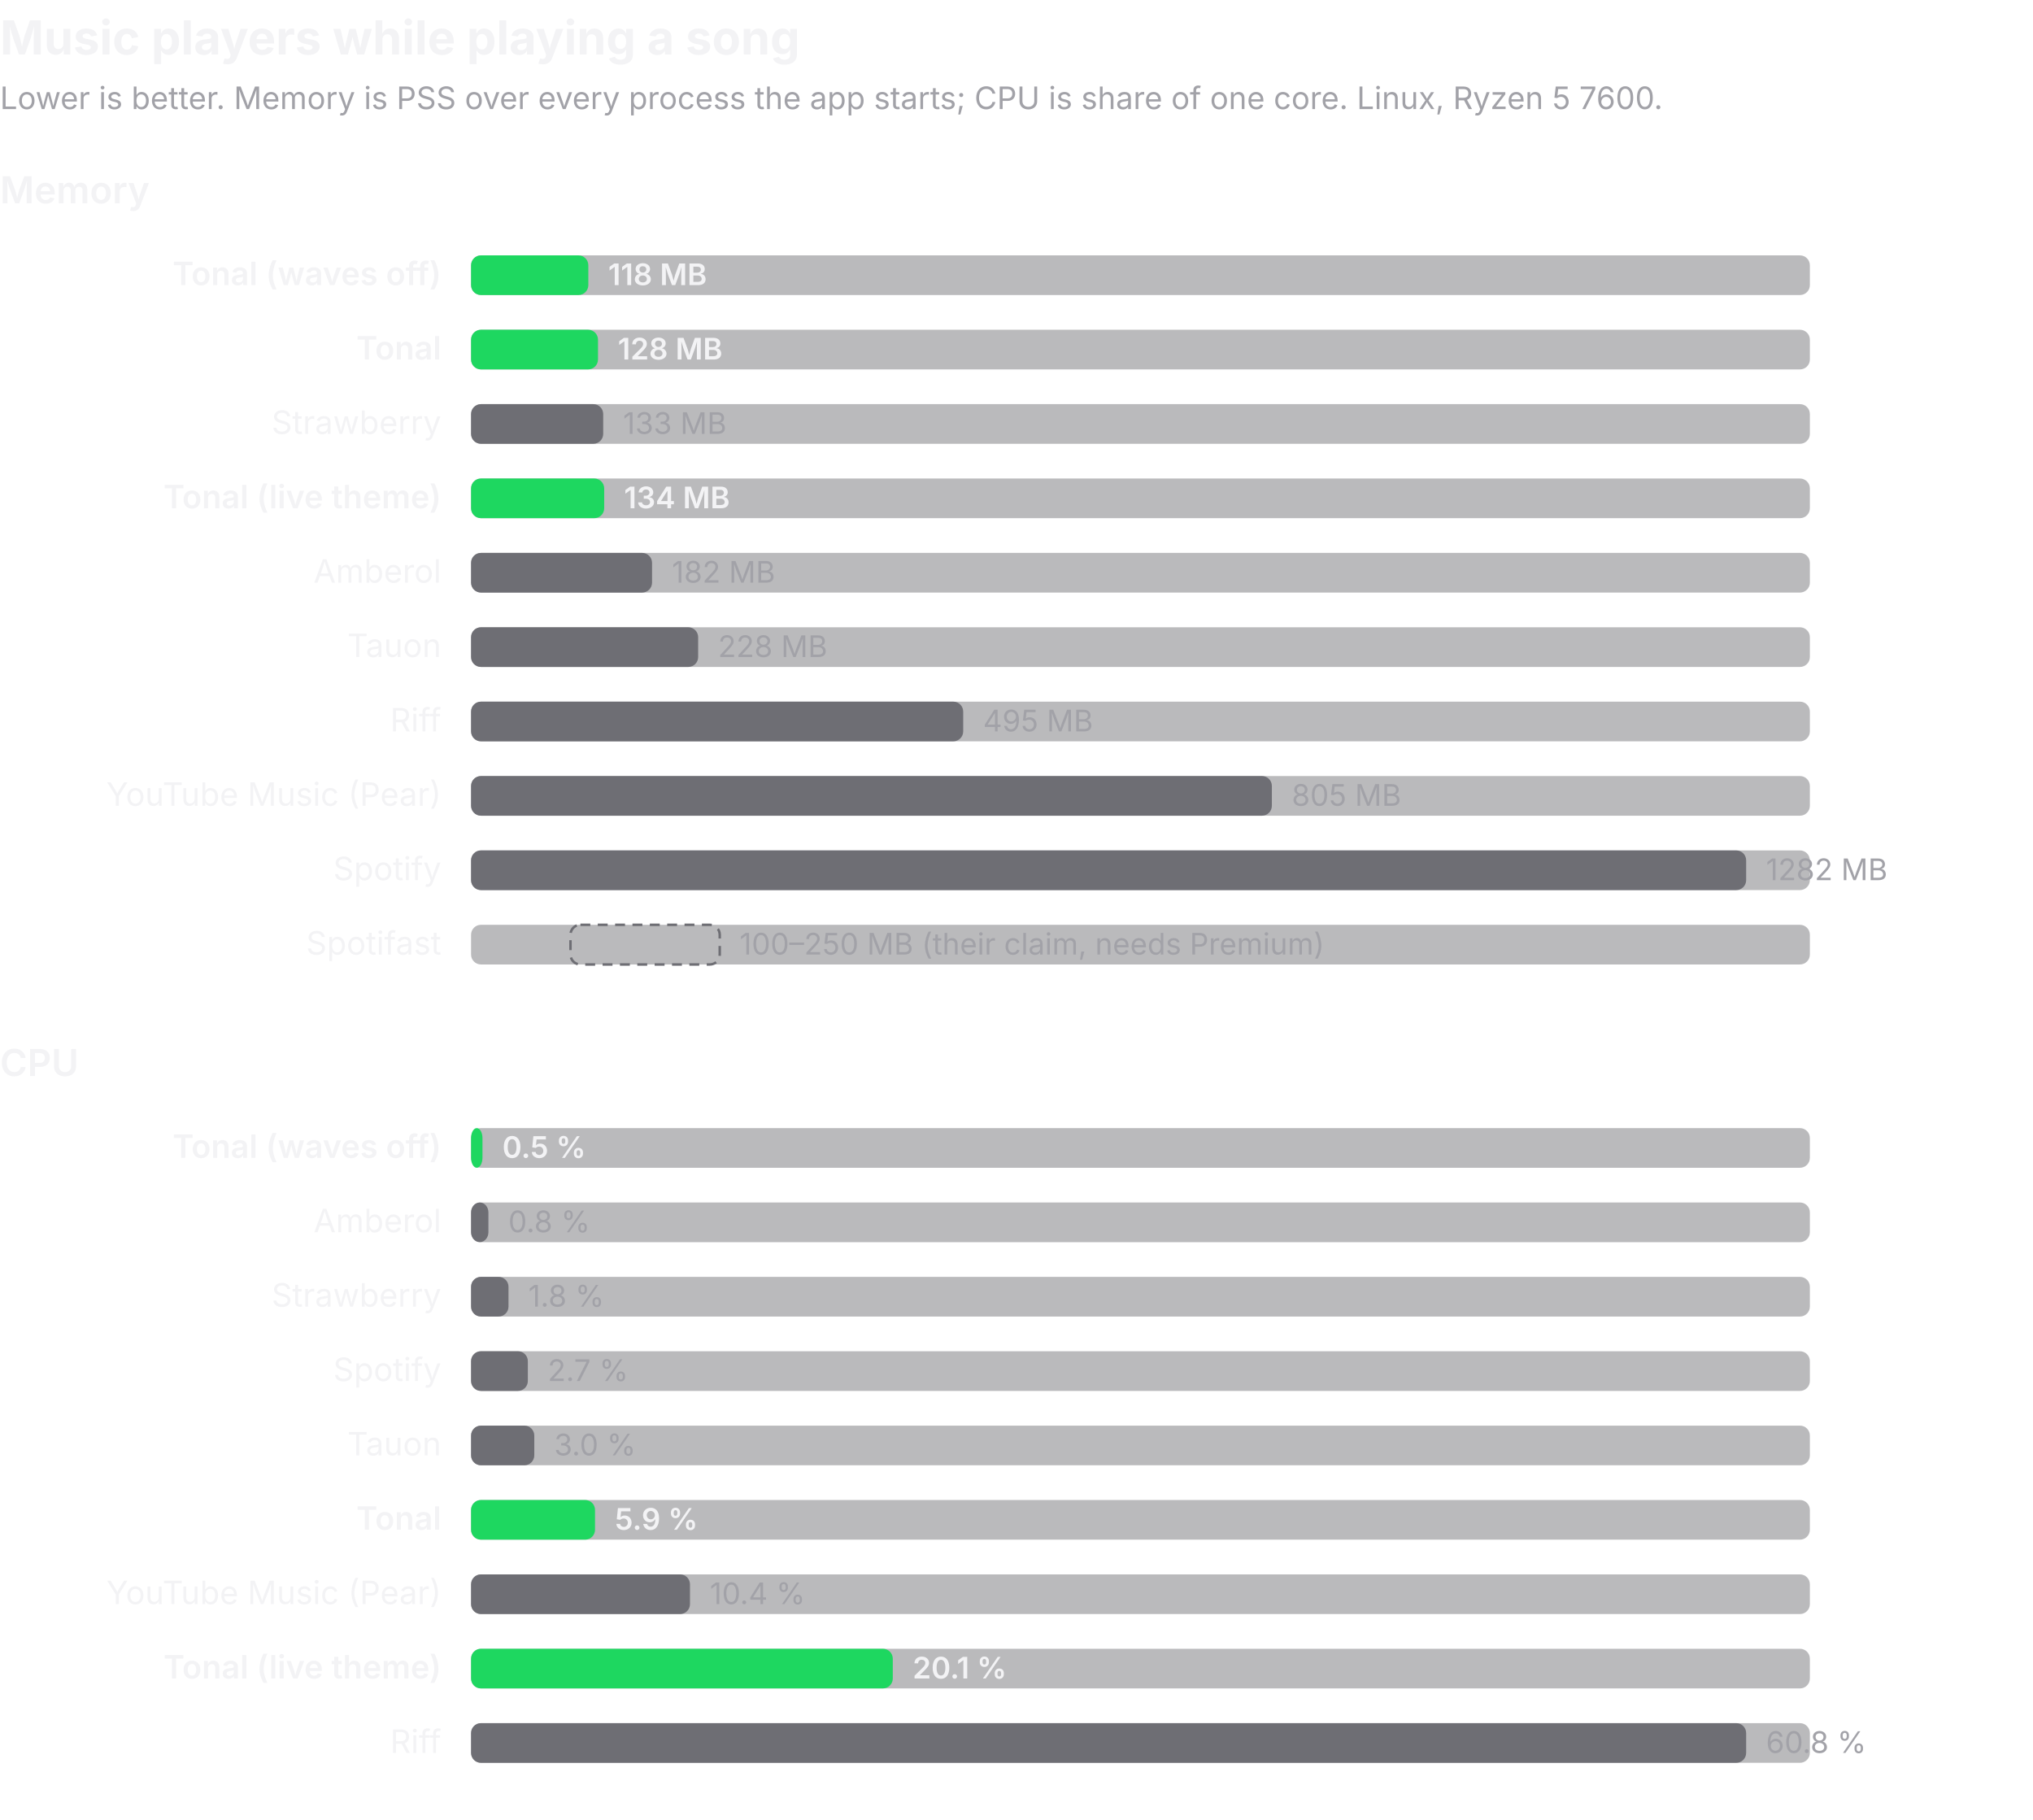
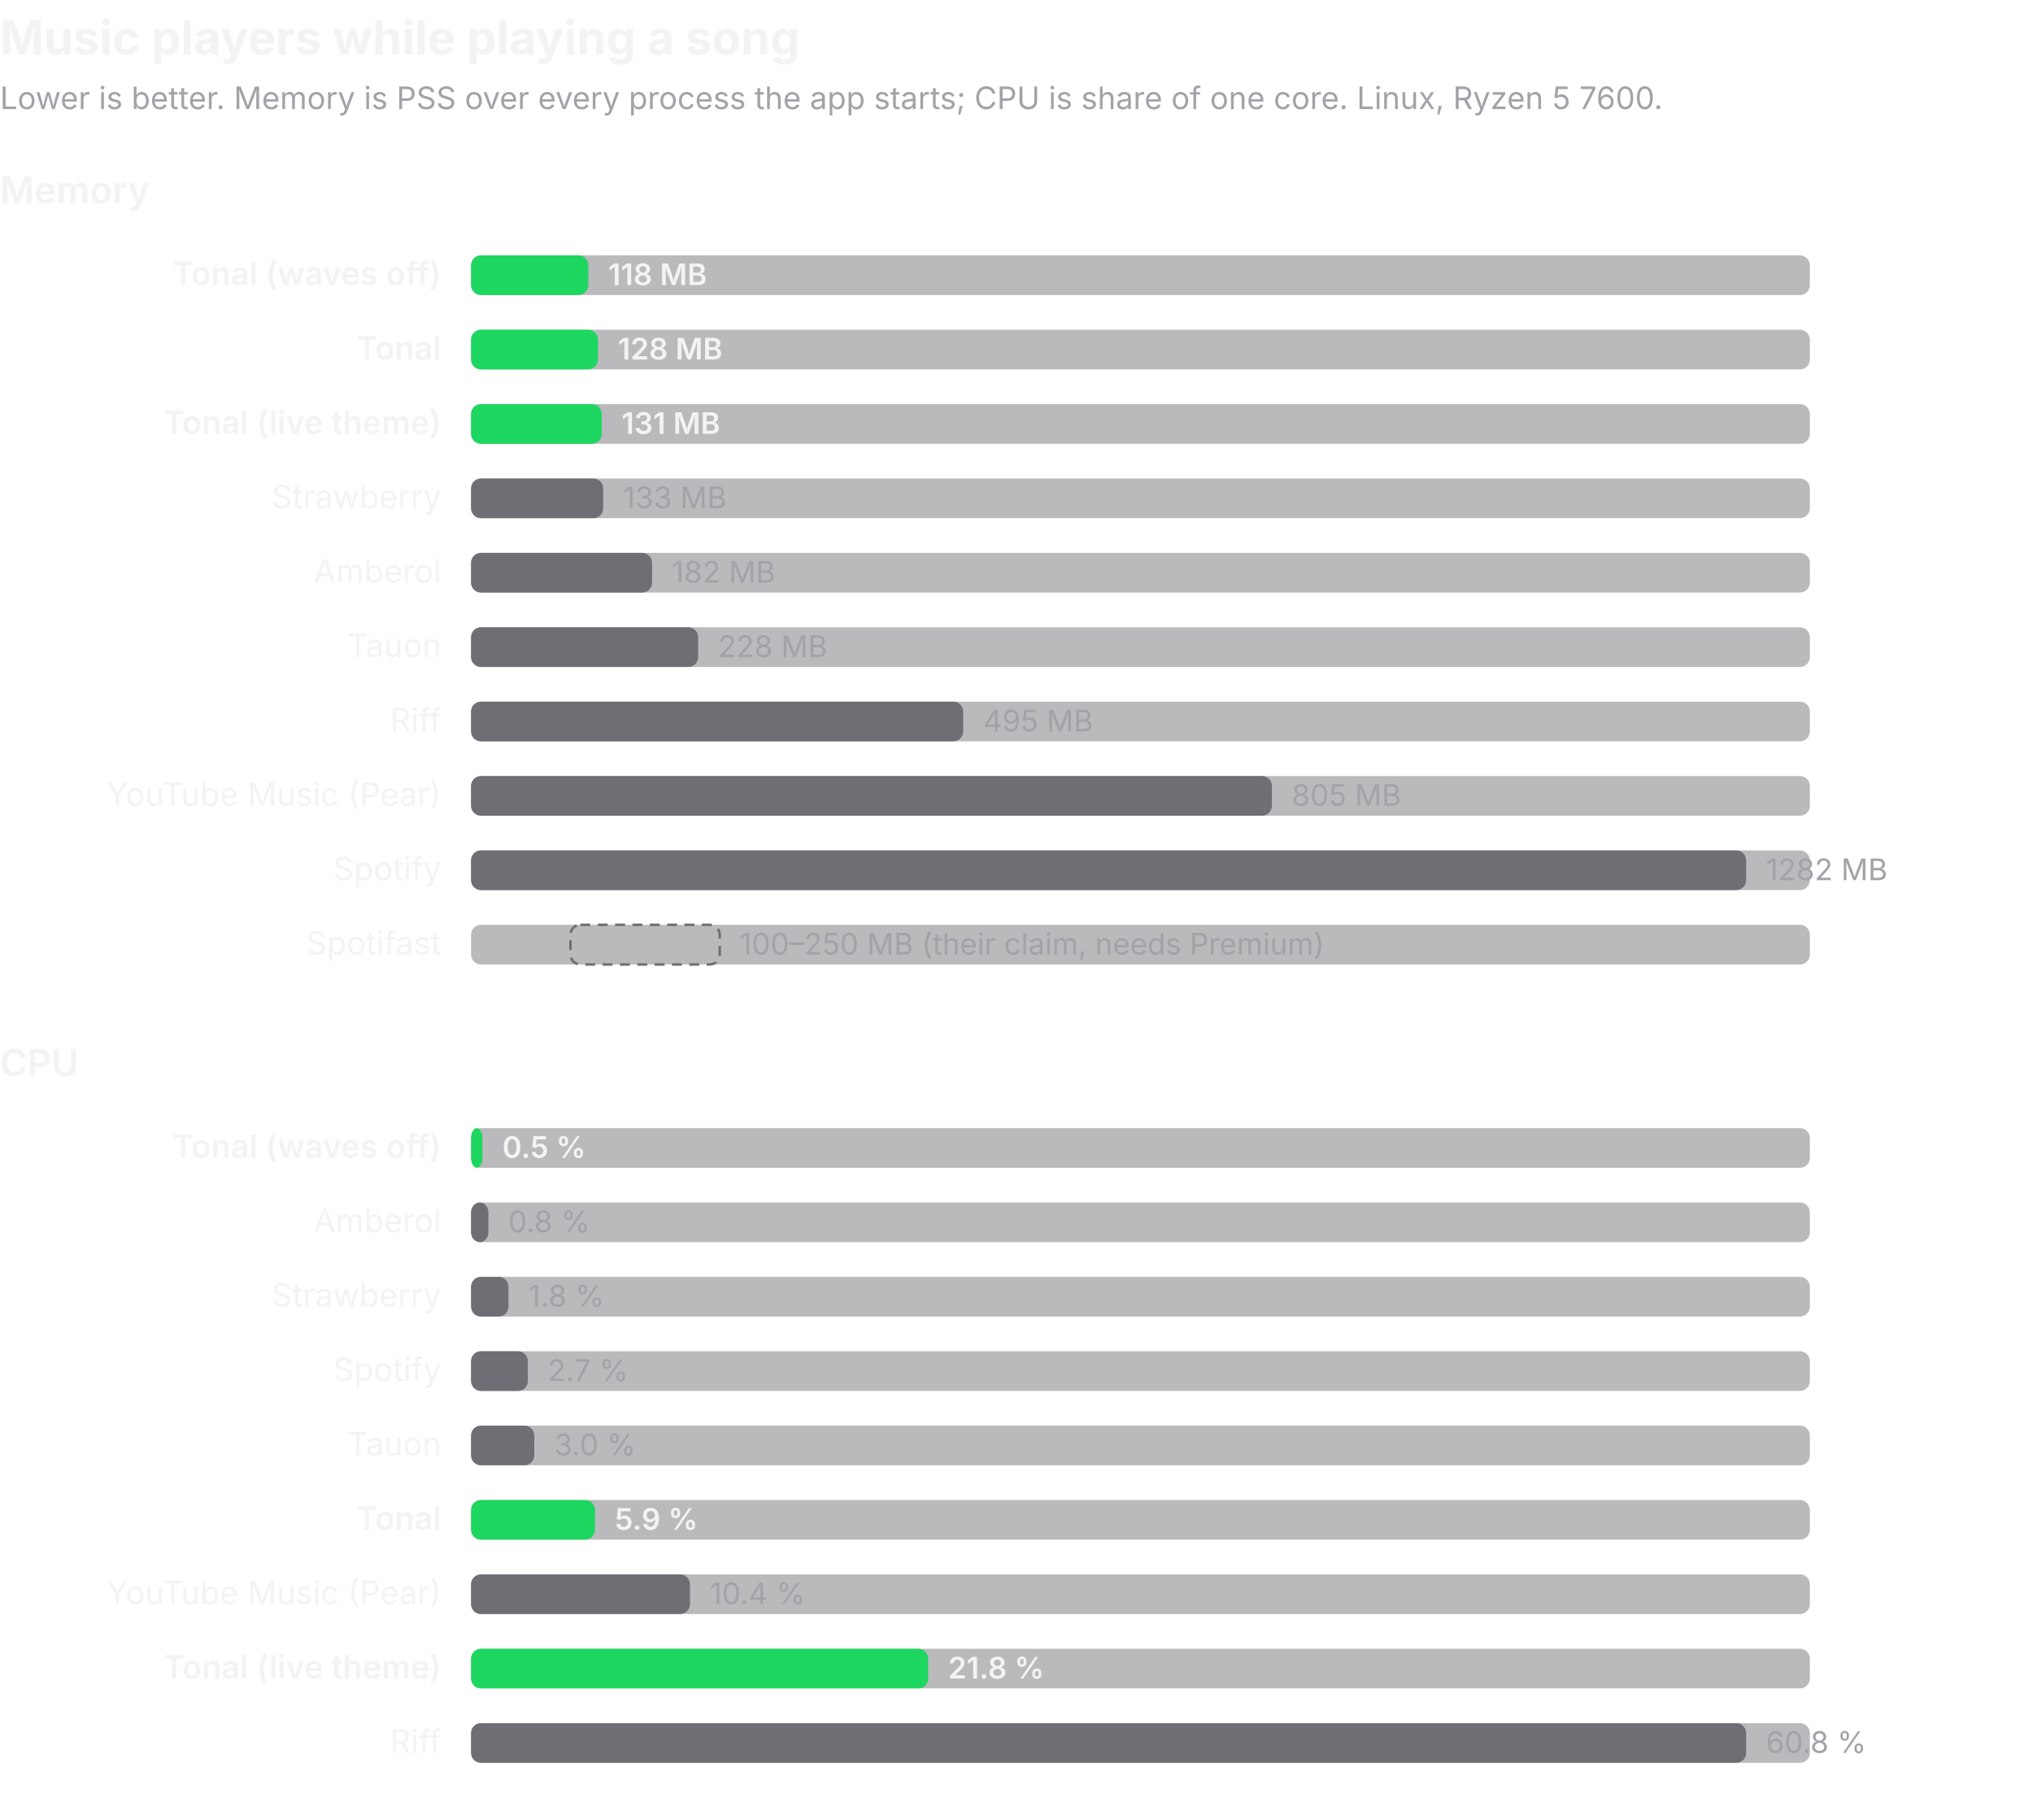
<svg xmlns="http://www.w3.org/2000/svg" width="820" height="734" viewBox="0 0 820 734" font-family="Inter, -apple-system, Segoe UI, Helvetica, Arial, sans-serif">
  <text x="0" y="22" font-size="19" font-weight="700" fill="#f3f3f5">Music players while playing a song</text>
  <text x="0" y="44" font-size="12.5" fill="#a2a2a8">Lower is better. Memory is PSS over every process the app starts; CPU is share of one core. Linux, Ryzen 5 7600.</text>
  <text x="0" y="82" font-size="15" font-weight="600" fill="#f3f3f5">Memory</text>
  <text x="178" y="115" font-size="13" text-anchor="end" font-weight="600" fill="#f3f3f5">Tonal (waves off)</text>
  <rect x="190" y="103" width="540" height="16" rx="4" fill="#3a3a40" opacity="0.35" />
  <rect x="190" y="103" width="47.3" height="16" rx="4" fill="#1ed760" />
  <text x="245.3" y="115" font-size="12" font-weight="600" fill="#f3f3f5">118 MB</text>
  <text x="178" y="145" font-size="13" text-anchor="end" font-weight="600" fill="#f3f3f5">Tonal</text>
  <rect x="190" y="133" width="540" height="16" rx="4" fill="#3a3a40" opacity="0.35" />
  <rect x="190" y="133" width="51.2" height="16" rx="4" fill="#1ed760" />
  <text x="249.2" y="145" font-size="12" font-weight="600" fill="#f3f3f5">128 MB</text>
-   <text x="178" y="175" font-size="13" text-anchor="end" font-weight="400" fill="#f3f3f5">Strawberry</text>
+   <text x="178" y="175" font-size="13" text-anchor="end" font-weight="600" fill="#f3f3f5">Tonal (live theme)</text>
  <rect x="190" y="163" width="540" height="16" rx="4" fill="#3a3a40" opacity="0.35" />
-   <rect x="190" y="163" width="53.3" height="16" rx="4" fill="#6e6e74" />
-   <text x="251.3" y="175" font-size="12" font-weight="400" fill="#a2a2a8">133 MB</text>
-   <text x="178" y="205" font-size="13" text-anchor="end" font-weight="600" fill="#f3f3f5">Tonal (live theme)</text>
+   <rect x="190" y="163" width="52.7" height="16" rx="4" fill="#1ed760" />
+   <text x="250.7" y="175" font-size="12" font-weight="600" fill="#f3f3f5">131 MB</text>
+   <text x="178" y="205" font-size="13" text-anchor="end" font-weight="400" fill="#f3f3f5">Strawberry</text>
  <rect x="190" y="193" width="540" height="16" rx="4" fill="#3a3a40" opacity="0.35" />
-   <rect x="190" y="193" width="53.7" height="16" rx="4" fill="#1ed760" />
-   <text x="251.7" y="205" font-size="12" font-weight="600" fill="#f3f3f5">134 MB</text>
+   <rect x="190" y="193" width="53.3" height="16" rx="4" fill="#6e6e74" />
+   <text x="251.3" y="205" font-size="12" font-weight="400" fill="#a2a2a8">133 MB</text>
  <text x="178" y="235" font-size="13" text-anchor="end" font-weight="400" fill="#f3f3f5">Amberol</text>
  <rect x="190" y="223" width="540" height="16" rx="4" fill="#3a3a40" opacity="0.35" />
  <rect x="190" y="223" width="73.0" height="16" rx="4" fill="#6e6e74" />
  <text x="271.0" y="235" font-size="12" font-weight="400" fill="#a2a2a8">182 MB</text>
  <text x="178" y="265" font-size="13" text-anchor="end" font-weight="400" fill="#f3f3f5">Tauon</text>
  <rect x="190" y="253" width="540" height="16" rx="4" fill="#3a3a40" opacity="0.35" />
  <rect x="190" y="253" width="91.6" height="16" rx="4" fill="#6e6e74" />
  <text x="289.6" y="265" font-size="12" font-weight="400" fill="#a2a2a8">228 MB</text>
  <text x="178" y="295" font-size="13" text-anchor="end" font-weight="400" fill="#f3f3f5">Riff</text>
  <rect x="190" y="283" width="540" height="16" rx="4" fill="#3a3a40" opacity="0.35" />
  <rect x="190" y="283" width="198.5" height="16" rx="4" fill="#6e6e74" />
  <text x="396.5" y="295" font-size="12" font-weight="400" fill="#a2a2a8">495 MB</text>
  <text x="178" y="325" font-size="13" text-anchor="end" font-weight="400" fill="#f3f3f5">YouTube Music (Pear)</text>
  <rect x="190" y="313" width="540" height="16" rx="4" fill="#3a3a40" opacity="0.35" />
  <rect x="190" y="313" width="323.0" height="16" rx="4" fill="#6e6e74" />
  <text x="521.0" y="325" font-size="12" font-weight="400" fill="#a2a2a8">805 MB</text>
  <text x="178" y="355" font-size="13" text-anchor="end" font-weight="400" fill="#f3f3f5">Spotify</text>
  <rect x="190" y="343" width="540" height="16" rx="4" fill="#3a3a40" opacity="0.35" />
  <rect x="190" y="343" width="514.3" height="16" rx="4" fill="#6e6e74" />
  <text x="712.3" y="355" font-size="12" font-weight="400" fill="#a2a2a8">1282 MB</text>
  <text x="178" y="385" font-size="13" text-anchor="end" font-weight="400" fill="#f3f3f5">Spotifast</text>
  <rect x="190" y="373" width="540" height="16" rx="4" fill="#3a3a40" opacity="0.35" />
  <rect x="230.1" y="373" width="60.2" height="16" rx="4" fill="none" stroke="#6e6e74" stroke-dasharray="4 3" />
  <text x="298.3" y="385" font-size="12" fill="#a2a2a8">100–250 MB (their claim, needs Premium)</text>
  <text x="0" y="434" font-size="15" font-weight="600" fill="#f3f3f5">CPU</text>
  <text x="178" y="467" font-size="13" text-anchor="end" font-weight="600" fill="#f3f3f5">Tonal (waves off)</text>
  <rect x="190" y="455" width="540" height="16" rx="4" fill="#3a3a40" opacity="0.35" />
  <rect x="190" y="455" width="4.6" height="16" rx="4" fill="#1ed760" />
  <text x="202.6" y="467" font-size="12" font-weight="600" fill="#f3f3f5">0.5 %</text>
  <text x="178" y="497" font-size="13" text-anchor="end" font-weight="400" fill="#f3f3f5">Amberol</text>
  <rect x="190" y="485" width="540" height="16" rx="4" fill="#3a3a40" opacity="0.35" />
  <rect x="190" y="485" width="7.0" height="16" rx="4" fill="#6e6e74" />
  <text x="205.0" y="497" font-size="12" font-weight="400" fill="#a2a2a8">0.8 %</text>
  <text x="178" y="527" font-size="13" text-anchor="end" font-weight="400" fill="#f3f3f5">Strawberry</text>
  <rect x="190" y="515" width="540" height="16" rx="4" fill="#3a3a40" opacity="0.35" />
  <rect x="190" y="515" width="15.1" height="16" rx="4" fill="#6e6e74" />
  <text x="213.1" y="527" font-size="12" font-weight="400" fill="#a2a2a8">1.8 %</text>
  <text x="178" y="557" font-size="13" text-anchor="end" font-weight="400" fill="#f3f3f5">Spotify</text>
  <rect x="190" y="545" width="540" height="16" rx="4" fill="#3a3a40" opacity="0.35" />
  <rect x="190" y="545" width="22.9" height="16" rx="4" fill="#6e6e74" />
  <text x="220.9" y="557" font-size="12" font-weight="400" fill="#a2a2a8">2.7 %</text>
  <text x="178" y="587" font-size="13" text-anchor="end" font-weight="400" fill="#f3f3f5">Tauon</text>
  <rect x="190" y="575" width="540" height="16" rx="4" fill="#3a3a40" opacity="0.35" />
  <rect x="190" y="575" width="25.5" height="16" rx="4" fill="#6e6e74" />
  <text x="223.5" y="587" font-size="12" font-weight="400" fill="#a2a2a8">3.0 %</text>
  <text x="178" y="617" font-size="13" text-anchor="end" font-weight="600" fill="#f3f3f5">Tonal</text>
  <rect x="190" y="605" width="540" height="16" rx="4" fill="#3a3a40" opacity="0.35" />
  <rect x="190" y="605" width="50.0" height="16" rx="4" fill="#1ed760" />
  <text x="248.0" y="617" font-size="12" font-weight="600" fill="#f3f3f5">5.9 %</text>
  <text x="178" y="647" font-size="13" text-anchor="end" font-weight="400" fill="#f3f3f5">YouTube Music (Pear)</text>
  <rect x="190" y="635" width="540" height="16" rx="4" fill="#3a3a40" opacity="0.35" />
  <rect x="190" y="635" width="88.3" height="16" rx="4" fill="#6e6e74" />
  <text x="286.3" y="647" font-size="12" font-weight="400" fill="#a2a2a8">10.4 %</text>
  <text x="178" y="677" font-size="13" text-anchor="end" font-weight="600" fill="#f3f3f5">Tonal (live theme)</text>
  <rect x="190" y="665" width="540" height="16" rx="4" fill="#3a3a40" opacity="0.35" />
-   <rect x="190" y="665" width="170.1" height="16" rx="4" fill="#1ed760" />
-   <text x="368.1" y="677" font-size="12" font-weight="600" fill="#f3f3f5">20.1 %</text>
+   <rect x="190" y="665" width="184.4" height="16" rx="4" fill="#1ed760" />
+   <text x="382.4" y="677" font-size="12" font-weight="600" fill="#f3f3f5">21.8 %</text>
  <text x="178" y="707" font-size="13" text-anchor="end" font-weight="400" fill="#f3f3f5">Riff</text>
  <rect x="190" y="695" width="540" height="16" rx="4" fill="#3a3a40" opacity="0.35" />
  <rect x="190" y="695" width="514.3" height="16" rx="4" fill="#6e6e74" />
  <text x="712.3" y="707" font-size="12" font-weight="400" fill="#a2a2a8">60.8 %</text>
</svg>
